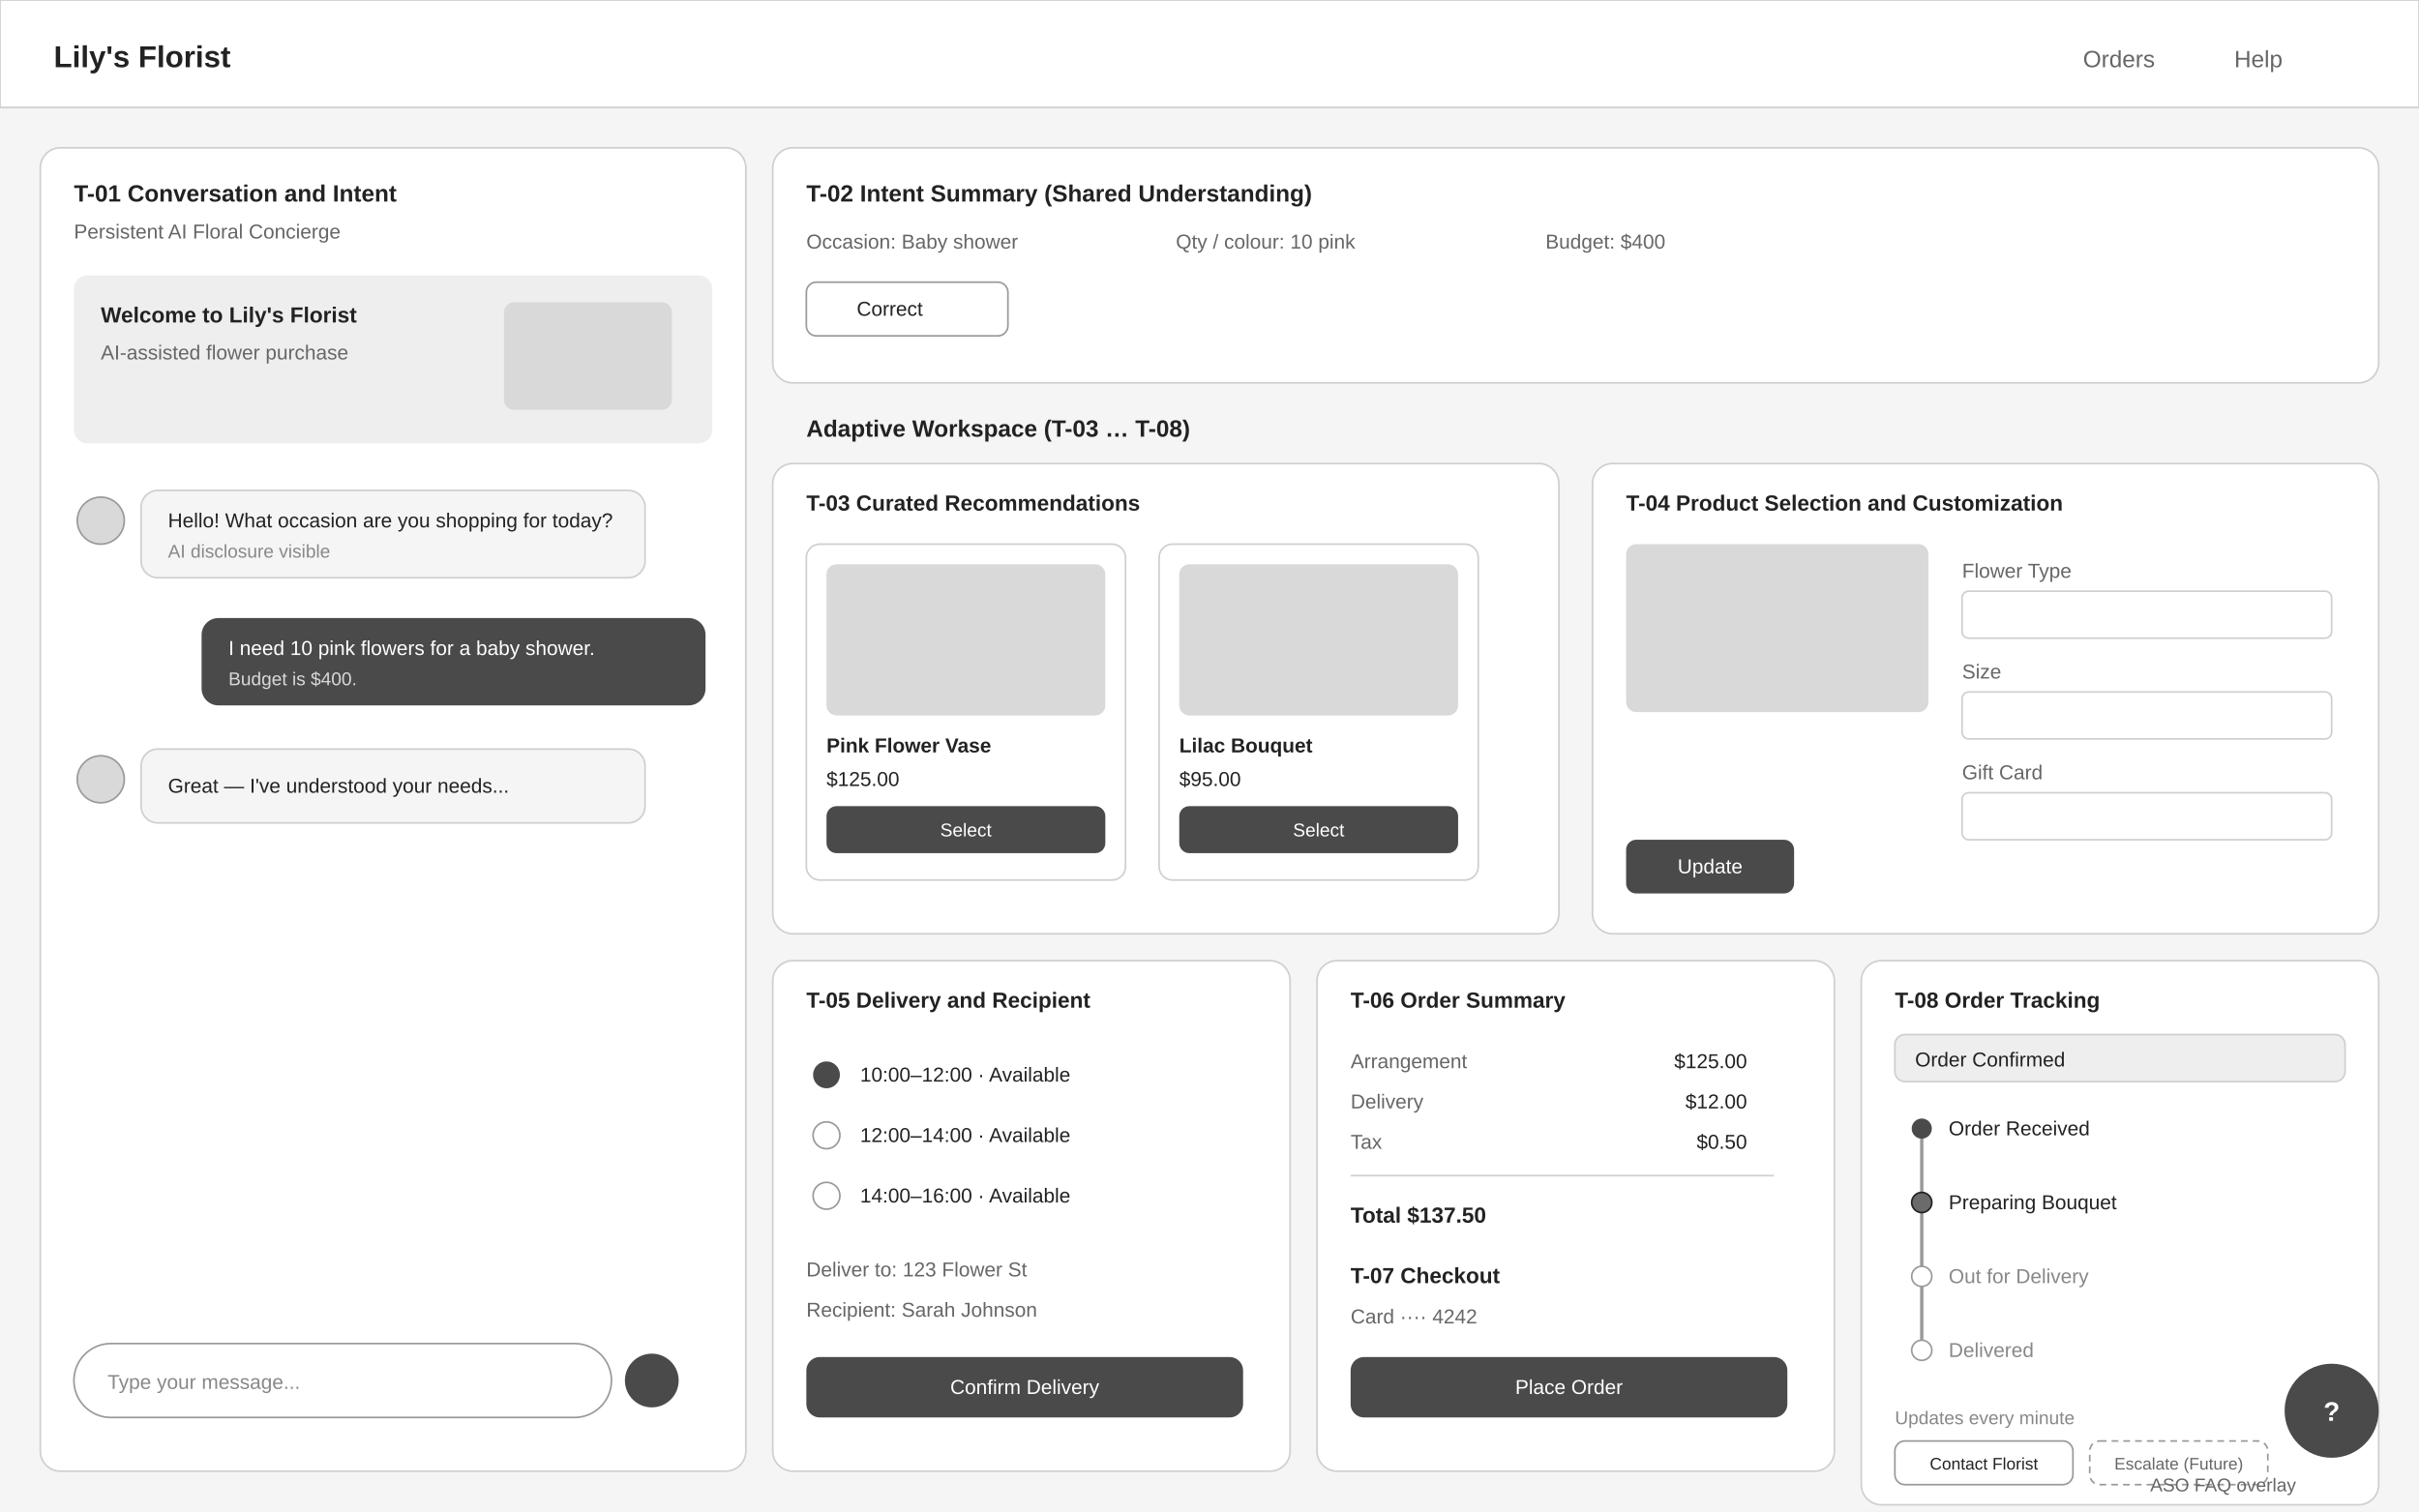
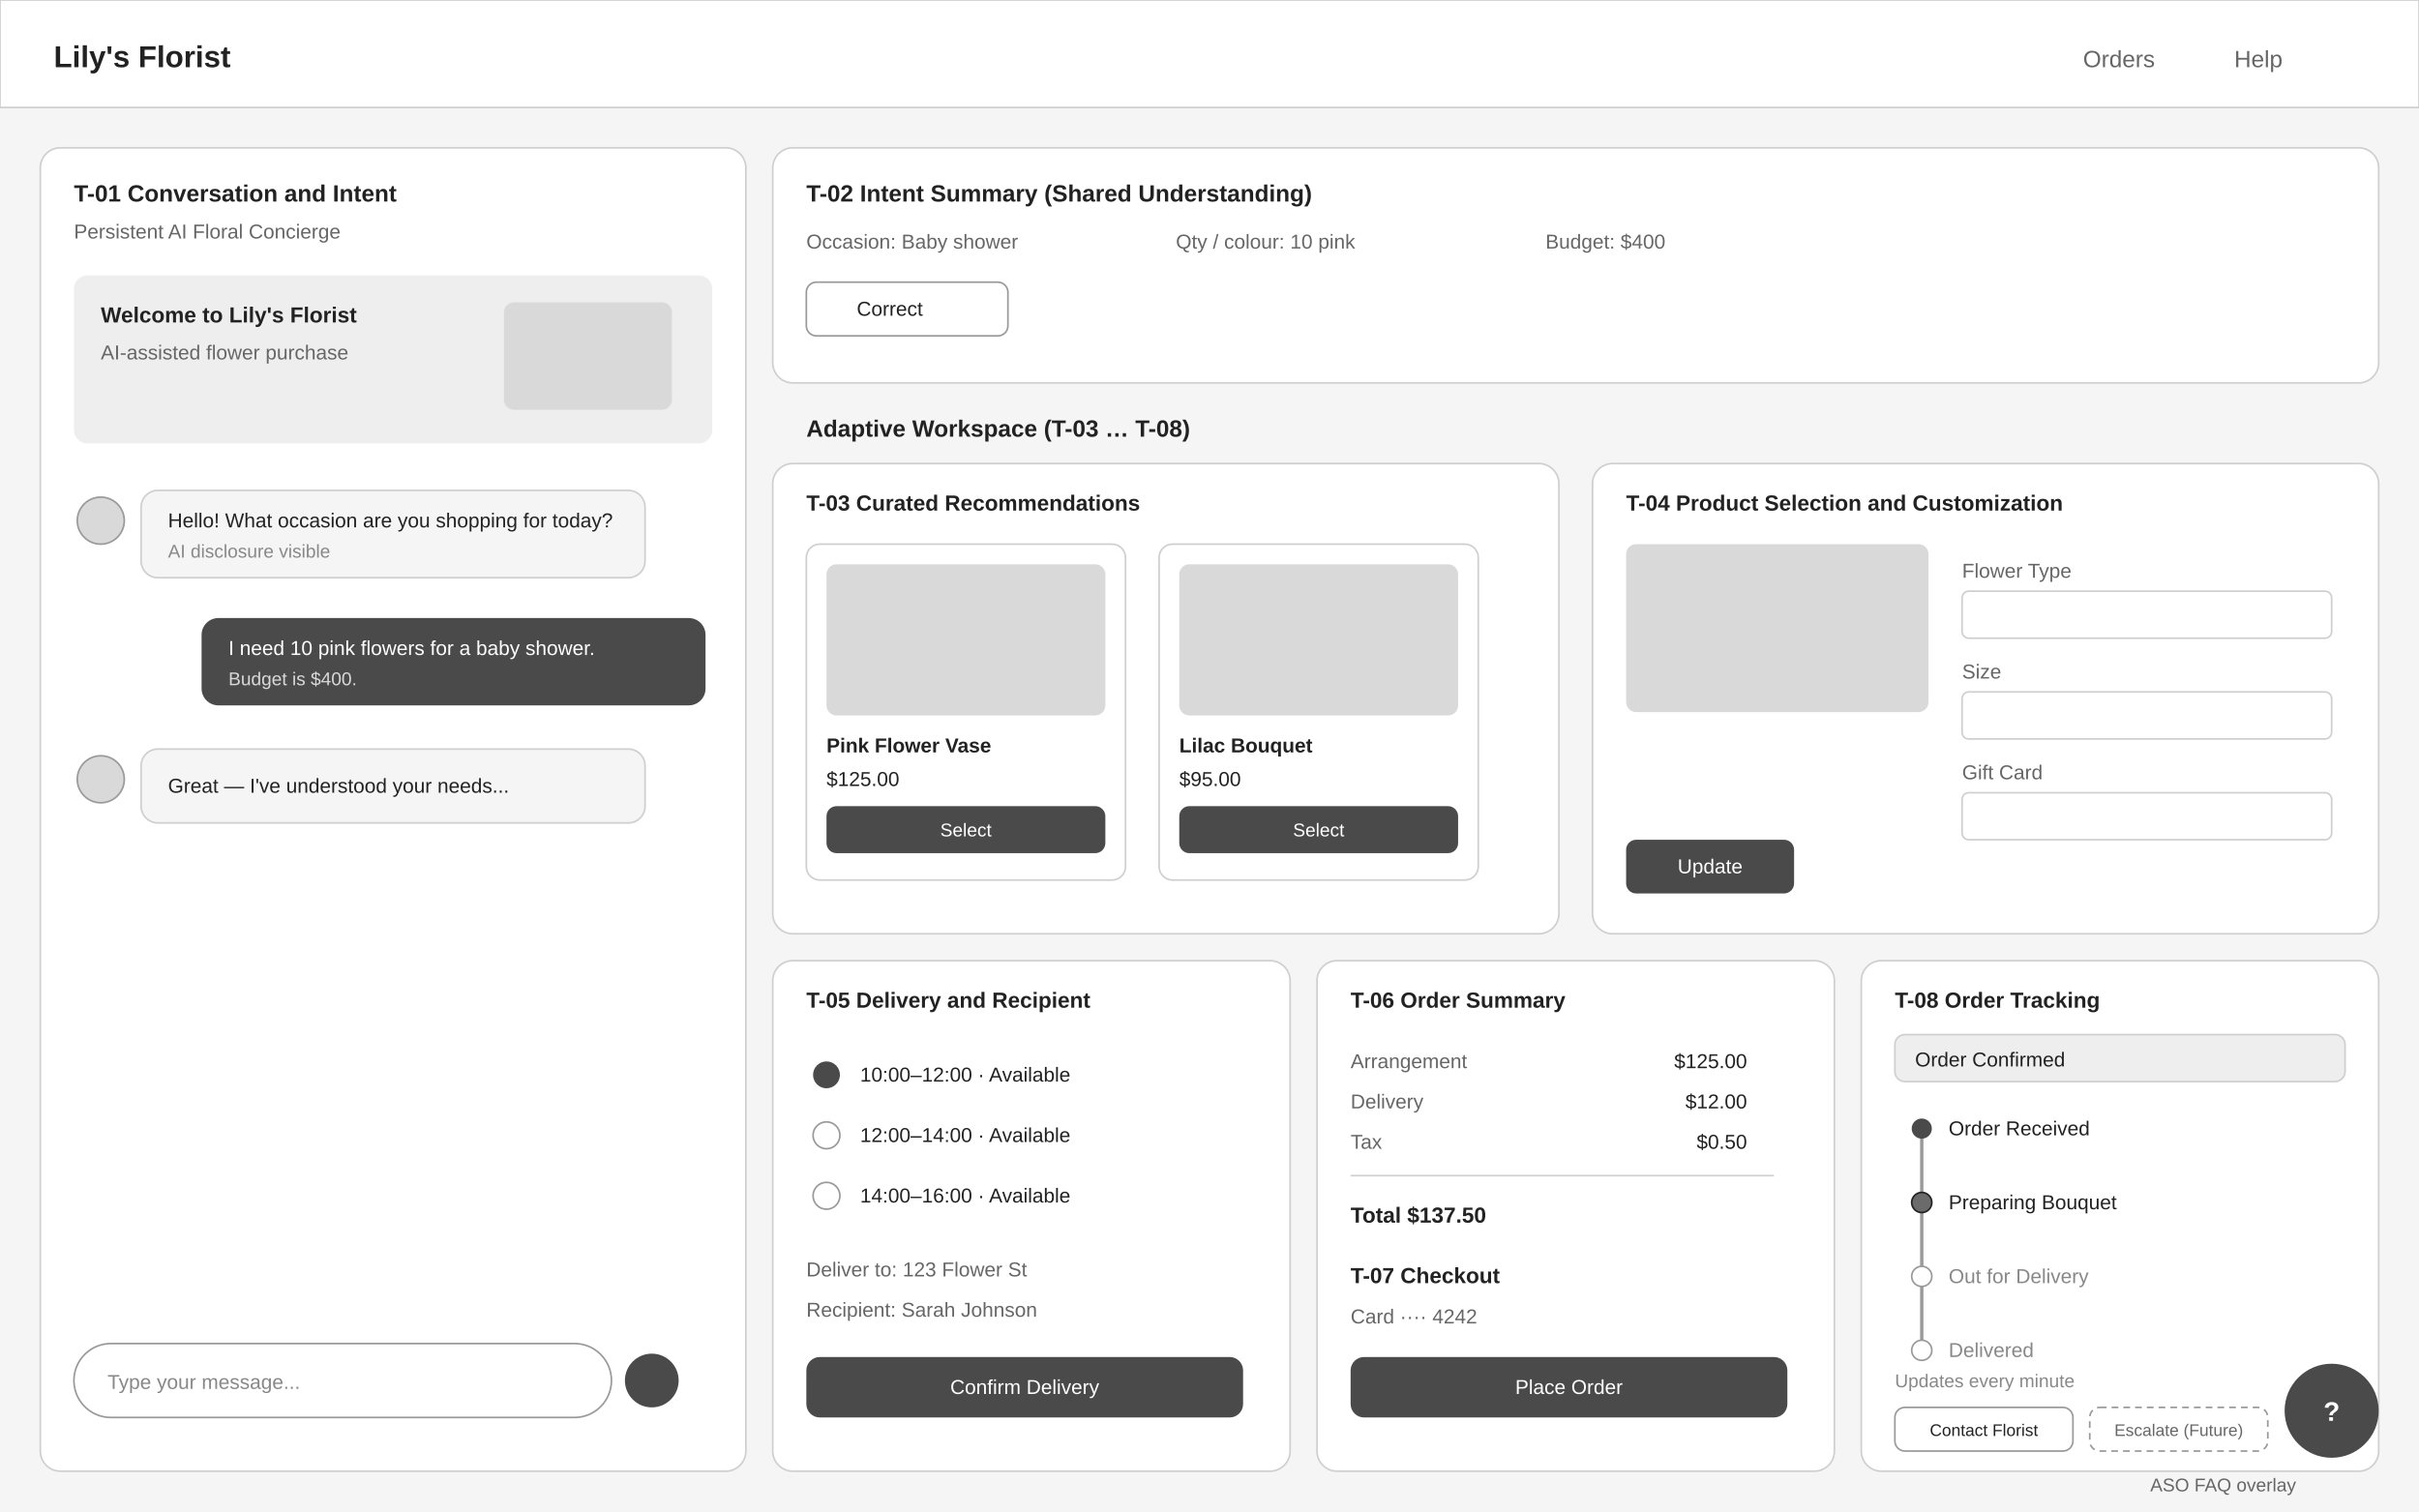
<svg xmlns="http://www.w3.org/2000/svg" width="1440" height="900" viewBox="0 0 1440 900" role="img" aria-label="Adaptive Workspace MVP wireframe">
  <rect width="1440" height="900" fill="#F5F5F5" />
  <g id="Header">
    <rect x="0" y="0" width="1440" height="64" fill="#FFFFFF" stroke="#CFCFCF" />
    <text x="32" y="40" font-family="Arial, Helvetica, sans-serif" font-size="18" font-weight="700" fill="#222222">Lily's Florist</text>
    <text x="1240" y="40" font-family="Arial, Helvetica, sans-serif" font-size="14" fill="#666666">Orders</text>
    <text x="1330" y="40" font-family="Arial, Helvetica, sans-serif" font-size="14" fill="#666666">Help</text>
  </g>
  <g id="T-01-Conversation">
    <rect x="24" y="88" width="420" height="788" rx="12" fill="#FFFFFF" stroke="#CFCFCF" />
    <text x="44" y="120" font-family="Arial, Helvetica, sans-serif" font-size="14" font-weight="700" fill="#222222">T-01 Conversation and Intent</text>
    <text x="44" y="142" font-family="Arial, Helvetica, sans-serif" font-size="12" fill="#666666">Persistent AI Floral Concierge</text>
    <rect x="44" y="164" width="380" height="100" rx="8" fill="#EEEEEE" />
    <text x="60" y="192" font-family="Arial, Helvetica, sans-serif" font-size="13" font-weight="700" fill="#222222">Welcome to Lily's Florist</text>
    <text x="60" y="214" font-family="Arial, Helvetica, sans-serif" font-size="12" fill="#666666">AI-assisted flower purchase</text>
    <rect x="300" y="180" width="100" height="64" rx="6" fill="#D9D9D9" />
    <circle cx="60" cy="310" r="14" fill="#D9D9D9" stroke="#9A9A9A" />
    <rect x="84" y="292" width="300" height="52" rx="10" fill="#F5F5F5" stroke="#CFCFCF" />
    <text x="100" y="314" font-family="Arial, Helvetica, sans-serif" font-size="12" fill="#222222">Hello! What occasion are you shopping for today?</text>
    <text x="100" y="332" font-family="Arial, Helvetica, sans-serif" font-size="11" fill="#888888">AI disclosure visible</text>
    <rect x="120" y="368" width="300" height="52" rx="10" fill="#4A4A4A" />
    <text x="136" y="390" font-family="Arial, Helvetica, sans-serif" font-size="12" fill="#FFFFFF">I need 10 pink flowers for a baby shower.</text>
    <text x="136" y="408" font-family="Arial, Helvetica, sans-serif" font-size="11" fill="#D9D9D9">Budget is $400.</text>
    <circle cx="60" cy="464" r="14" fill="#D9D9D9" stroke="#9A9A9A" />
    <rect x="84" y="446" width="300" height="44" rx="10" fill="#F5F5F5" stroke="#CFCFCF" />
    <text x="100" y="472" font-family="Arial, Helvetica, sans-serif" font-size="12" fill="#222222">Great — I've understood your needs...</text>
    <rect x="44" y="800" width="320" height="44" rx="22" fill="#FFFFFF" stroke="#9A9A9A" />
    <text x="64" y="827" font-family="Arial, Helvetica, sans-serif" font-size="12" fill="#888888">Type your message...</text>
    <circle cx="388" cy="822" r="16" fill="#4A4A4A" />
  </g>
  <g id="T-02-Shared-Understanding">
    <rect x="460" y="88" width="956" height="140" rx="12" fill="#FFFFFF" stroke="#CFCFCF" />
    <text x="480" y="120" font-family="Arial, Helvetica, sans-serif" font-size="14" font-weight="700" fill="#222222">T-02 Intent Summary (Shared Understanding)</text>
    <text x="480" y="148" font-family="Arial, Helvetica, sans-serif" font-size="12" fill="#666666">Occasion: Baby shower</text>
    <text x="700" y="148" font-family="Arial, Helvetica, sans-serif" font-size="12" fill="#666666">Qty / colour: 10 pink</text>
    <text x="920" y="148" font-family="Arial, Helvetica, sans-serif" font-size="12" fill="#666666">Budget: $400</text>
    <rect x="480" y="168" width="120" height="32" rx="6" fill="#FFFFFF" stroke="#9A9A9A" />
    <text x="510" y="188" font-family="Arial, Helvetica, sans-serif" font-size="12" fill="#222222">Correct</text>
  </g>
  <g id="Adaptive-Workspace">
    <text x="480" y="260" font-family="Arial, Helvetica, sans-serif" font-size="14" font-weight="700" fill="#222222">Adaptive Workspace (T-03 … T-08)</text>
    <g id="T-03">
      <rect x="460" y="276" width="468" height="280" rx="12" fill="#FFFFFF" stroke="#CFCFCF" />
      <text x="480" y="304" font-family="Arial, Helvetica, sans-serif" font-size="13" font-weight="700" fill="#222222">T-03 Curated Recommendations</text>
      <rect x="480" y="324" width="190" height="200" rx="8" fill="#FFFFFF" stroke="#CFCFCF" />
      <rect x="492" y="336" width="166" height="90" rx="6" fill="#D9D9D9" />
      <text x="492" y="448" font-family="Arial, Helvetica, sans-serif" font-size="12" font-weight="700" fill="#222222">Pink Flower Vase</text>
      <text x="492" y="468" font-family="Arial, Helvetica, sans-serif" font-size="12" fill="#222222">$125.00</text>
      <rect x="492" y="480" width="166" height="28" rx="6" fill="#4A4A4A" />
      <text x="575" y="498" text-anchor="middle" font-family="Arial, Helvetica, sans-serif" font-size="11" fill="#FFFFFF">Select</text>
      <rect x="690" y="324" width="190" height="200" rx="8" fill="#FFFFFF" stroke="#CFCFCF" />
      <rect x="702" y="336" width="166" height="90" rx="6" fill="#D9D9D9" />
      <text x="702" y="448" font-family="Arial, Helvetica, sans-serif" font-size="12" font-weight="700" fill="#222222">Lilac Bouquet</text>
      <text x="702" y="468" font-family="Arial, Helvetica, sans-serif" font-size="12" fill="#222222">$95.00</text>
      <rect x="702" y="480" width="166" height="28" rx="6" fill="#4A4A4A" />
      <text x="785" y="498" text-anchor="middle" font-family="Arial, Helvetica, sans-serif" font-size="11" fill="#FFFFFF">Select</text>
    </g>
    <g id="T-04">
      <rect x="948" y="276" width="468" height="280" rx="12" fill="#FFFFFF" stroke="#CFCFCF" />
      <text x="968" y="304" font-family="Arial, Helvetica, sans-serif" font-size="13" font-weight="700" fill="#222222">T-04 Product Selection and Customization</text>
      <rect x="968" y="324" width="180" height="100" rx="6" fill="#D9D9D9" />
      <text x="1168" y="344" font-family="Arial, Helvetica, sans-serif" font-size="12" fill="#666666">Flower Type</text>
      <rect x="1168" y="352" width="220" height="28" rx="4" fill="#FFFFFF" stroke="#CFCFCF" />
      <text x="1168" y="404" font-family="Arial, Helvetica, sans-serif" font-size="12" fill="#666666">Size</text>
      <rect x="1168" y="412" width="220" height="28" rx="4" fill="#FFFFFF" stroke="#CFCFCF" />
      <text x="1168" y="464" font-family="Arial, Helvetica, sans-serif" font-size="12" fill="#666666">Gift Card</text>
      <rect x="1168" y="472" width="220" height="28" rx="4" fill="#FFFFFF" stroke="#CFCFCF" />
      <rect x="968" y="500" width="100" height="32" rx="6" fill="#4A4A4A" />
      <text x="1018" y="520" text-anchor="middle" font-family="Arial, Helvetica, sans-serif" font-size="12" fill="#FFFFFF">Update</text>
    </g>
    <g id="T-05">
      <rect x="460" y="572" width="308" height="304" rx="12" fill="#FFFFFF" stroke="#CFCFCF" />
      <text x="480" y="600" font-family="Arial, Helvetica, sans-serif" font-size="13" font-weight="700" fill="#222222">T-05 Delivery and Recipient</text>
      <circle cx="492" cy="640" r="8" fill="#4A4A4A" />
      <text x="512" y="644" font-family="Arial, Helvetica, sans-serif" font-size="12" fill="#222222">10:00–12:00 · Available</text>
      <circle cx="492" cy="676" r="8" fill="#FFFFFF" stroke="#9A9A9A" />
      <text x="512" y="680" font-family="Arial, Helvetica, sans-serif" font-size="12" fill="#222222">12:00–14:00 · Available</text>
      <circle cx="492" cy="712" r="8" fill="#FFFFFF" stroke="#9A9A9A" />
      <text x="512" y="716" font-family="Arial, Helvetica, sans-serif" font-size="12" fill="#222222">14:00–16:00 · Available</text>
      <text x="480" y="760" font-family="Arial, Helvetica, sans-serif" font-size="12" fill="#666666">Deliver to: 123 Flower St</text>
      <text x="480" y="784" font-family="Arial, Helvetica, sans-serif" font-size="12" fill="#666666">Recipient: Sarah Johnson</text>
      <rect x="480" y="808" width="260" height="36" rx="8" fill="#4A4A4A" />
      <text x="610" y="830" text-anchor="middle" font-family="Arial, Helvetica, sans-serif" font-size="12" fill="#FFFFFF">Confirm Delivery</text>
    </g>
    <g id="T-06-T-07">
      <rect x="784" y="572" width="308" height="304" rx="12" fill="#FFFFFF" stroke="#CFCFCF" />
      <text x="804" y="600" font-family="Arial, Helvetica, sans-serif" font-size="13" font-weight="700" fill="#222222">T-06 Order Summary</text>
      <text x="804" y="636" font-family="Arial, Helvetica, sans-serif" font-size="12" fill="#666666">Arrangement</text>
      <text x="1040" y="636" text-anchor="end" font-family="Arial, Helvetica, sans-serif" font-size="12" fill="#222222">$125.00</text>
      <text x="804" y="660" font-family="Arial, Helvetica, sans-serif" font-size="12" fill="#666666">Delivery</text>
      <text x="1040" y="660" text-anchor="end" font-family="Arial, Helvetica, sans-serif" font-size="12" fill="#222222">$12.00</text>
      <text x="804" y="684" font-family="Arial, Helvetica, sans-serif" font-size="12" fill="#666666">Tax</text>
      <text x="1040" y="684" text-anchor="end" font-family="Arial, Helvetica, sans-serif" font-size="12" fill="#222222">$0.50</text>
      <line x1="804" y1="700" x2="1056" y2="700" stroke="#CFCFCF" />
      <text x="804" y="728" font-family="Arial, Helvetica, sans-serif" font-size="13" font-weight="700" fill="#222222">Total $137.50</text>
      <text x="804" y="764" font-family="Arial, Helvetica, sans-serif" font-size="13" font-weight="700" fill="#222222">T-07 Checkout</text>
      <text x="804" y="788" font-family="Arial, Helvetica, sans-serif" font-size="12" fill="#666666">Card ···· 4242</text>
      <rect x="804" y="808" width="260" height="36" rx="8" fill="#4A4A4A" />
      <text x="934" y="830" text-anchor="middle" font-family="Arial, Helvetica, sans-serif" font-size="12" fill="#FFFFFF">Place Order</text>
    </g>
    <g id="T-08">
-       <rect x="1108" y="572" width="308" height="324" rx="12" fill="#FFFFFF" stroke="#CFCFCF" />
+       <rect x="1108" y="572" width="308" height="304" rx="12" fill="#FFFFFF" stroke="#CFCFCF" />
      <text x="1128" y="600" font-family="Arial, Helvetica, sans-serif" font-size="13" font-weight="700" fill="#222222">T-08 Order Tracking</text>
      <rect x="1128" y="616" width="268" height="28" rx="6" fill="#EEEEEE" stroke="#CFCFCF" />
      <text x="1140" y="635" font-family="Arial, Helvetica, sans-serif" font-size="12" fill="#222222">Order Confirmed</text>
      <line x1="1144" y1="668" x2="1144" y2="800" stroke="#9A9A9A" stroke-width="2" />
      <circle cx="1144" cy="672" r="6" fill="#4A4A4A" />
      <text x="1160" y="676" font-family="Arial, Helvetica, sans-serif" font-size="12" fill="#222222">Order Received</text>
      <circle cx="1144" cy="716" r="6" fill="#6B6B6B" stroke="#222222" />
      <text x="1160" y="720" font-family="Arial, Helvetica, sans-serif" font-size="12" fill="#222222">Preparing Bouquet</text>
      <circle cx="1144" cy="760" r="6" fill="#FFFFFF" stroke="#9A9A9A" />
      <text x="1160" y="764" font-family="Arial, Helvetica, sans-serif" font-size="12" fill="#888888">Out for Delivery</text>
      <circle cx="1144" cy="804" r="6" fill="#FFFFFF" stroke="#9A9A9A" />
      <text x="1160" y="808" font-family="Arial, Helvetica, sans-serif" font-size="12" fill="#888888">Delivered</text>
-       <text x="1128" y="848" font-family="Arial, Helvetica, sans-serif" font-size="11" fill="#888888">Updates every minute</text>
-       <rect x="1128" y="858" width="106" height="26" rx="6" fill="#FFFFFF" stroke="#9A9A9A" />
-       <text x="1181" y="875" text-anchor="middle" font-family="Arial, Helvetica, sans-serif" font-size="10" fill="#222222">Contact Florist</text>
-       <rect x="1244" y="858" width="106" height="26" rx="6" fill="#FFFFFF" stroke="#9A9A9A" stroke-dasharray="4 3" />
-       <text x="1297" y="875" text-anchor="middle" font-family="Arial, Helvetica, sans-serif" font-size="10" fill="#666666">Escalate (Future)</text>
+       <text x="1128" y="826" font-family="Arial, Helvetica, sans-serif" font-size="11" fill="#888888">Updates every minute</text>
+       <rect x="1128" y="838" width="106" height="26" rx="6" fill="#FFFFFF" stroke="#9A9A9A" />
+       <text x="1181" y="855" text-anchor="middle" font-family="Arial, Helvetica, sans-serif" font-size="10" fill="#222222">Contact Florist</text>
+       <rect x="1244" y="838" width="106" height="26" rx="6" fill="#FFFFFF" stroke="#9A9A9A" stroke-dasharray="4 3" />
+       <text x="1297" y="855" text-anchor="middle" font-family="Arial, Helvetica, sans-serif" font-size="10" fill="#666666">Escalate (Future)</text>
    </g>
  </g>
  <g id="ASO">
    <circle cx="1388" cy="840" r="28" fill="#4A4A4A" />
    <text x="1388" y="846" text-anchor="middle" font-family="Arial, Helvetica, sans-serif" font-size="16" font-weight="700" fill="#FFFFFF">?</text>
    <text x="1280" y="888" font-family="Arial, Helvetica, sans-serif" font-size="11" fill="#666666">ASO FAQ overlay</text>
  </g>
</svg>
